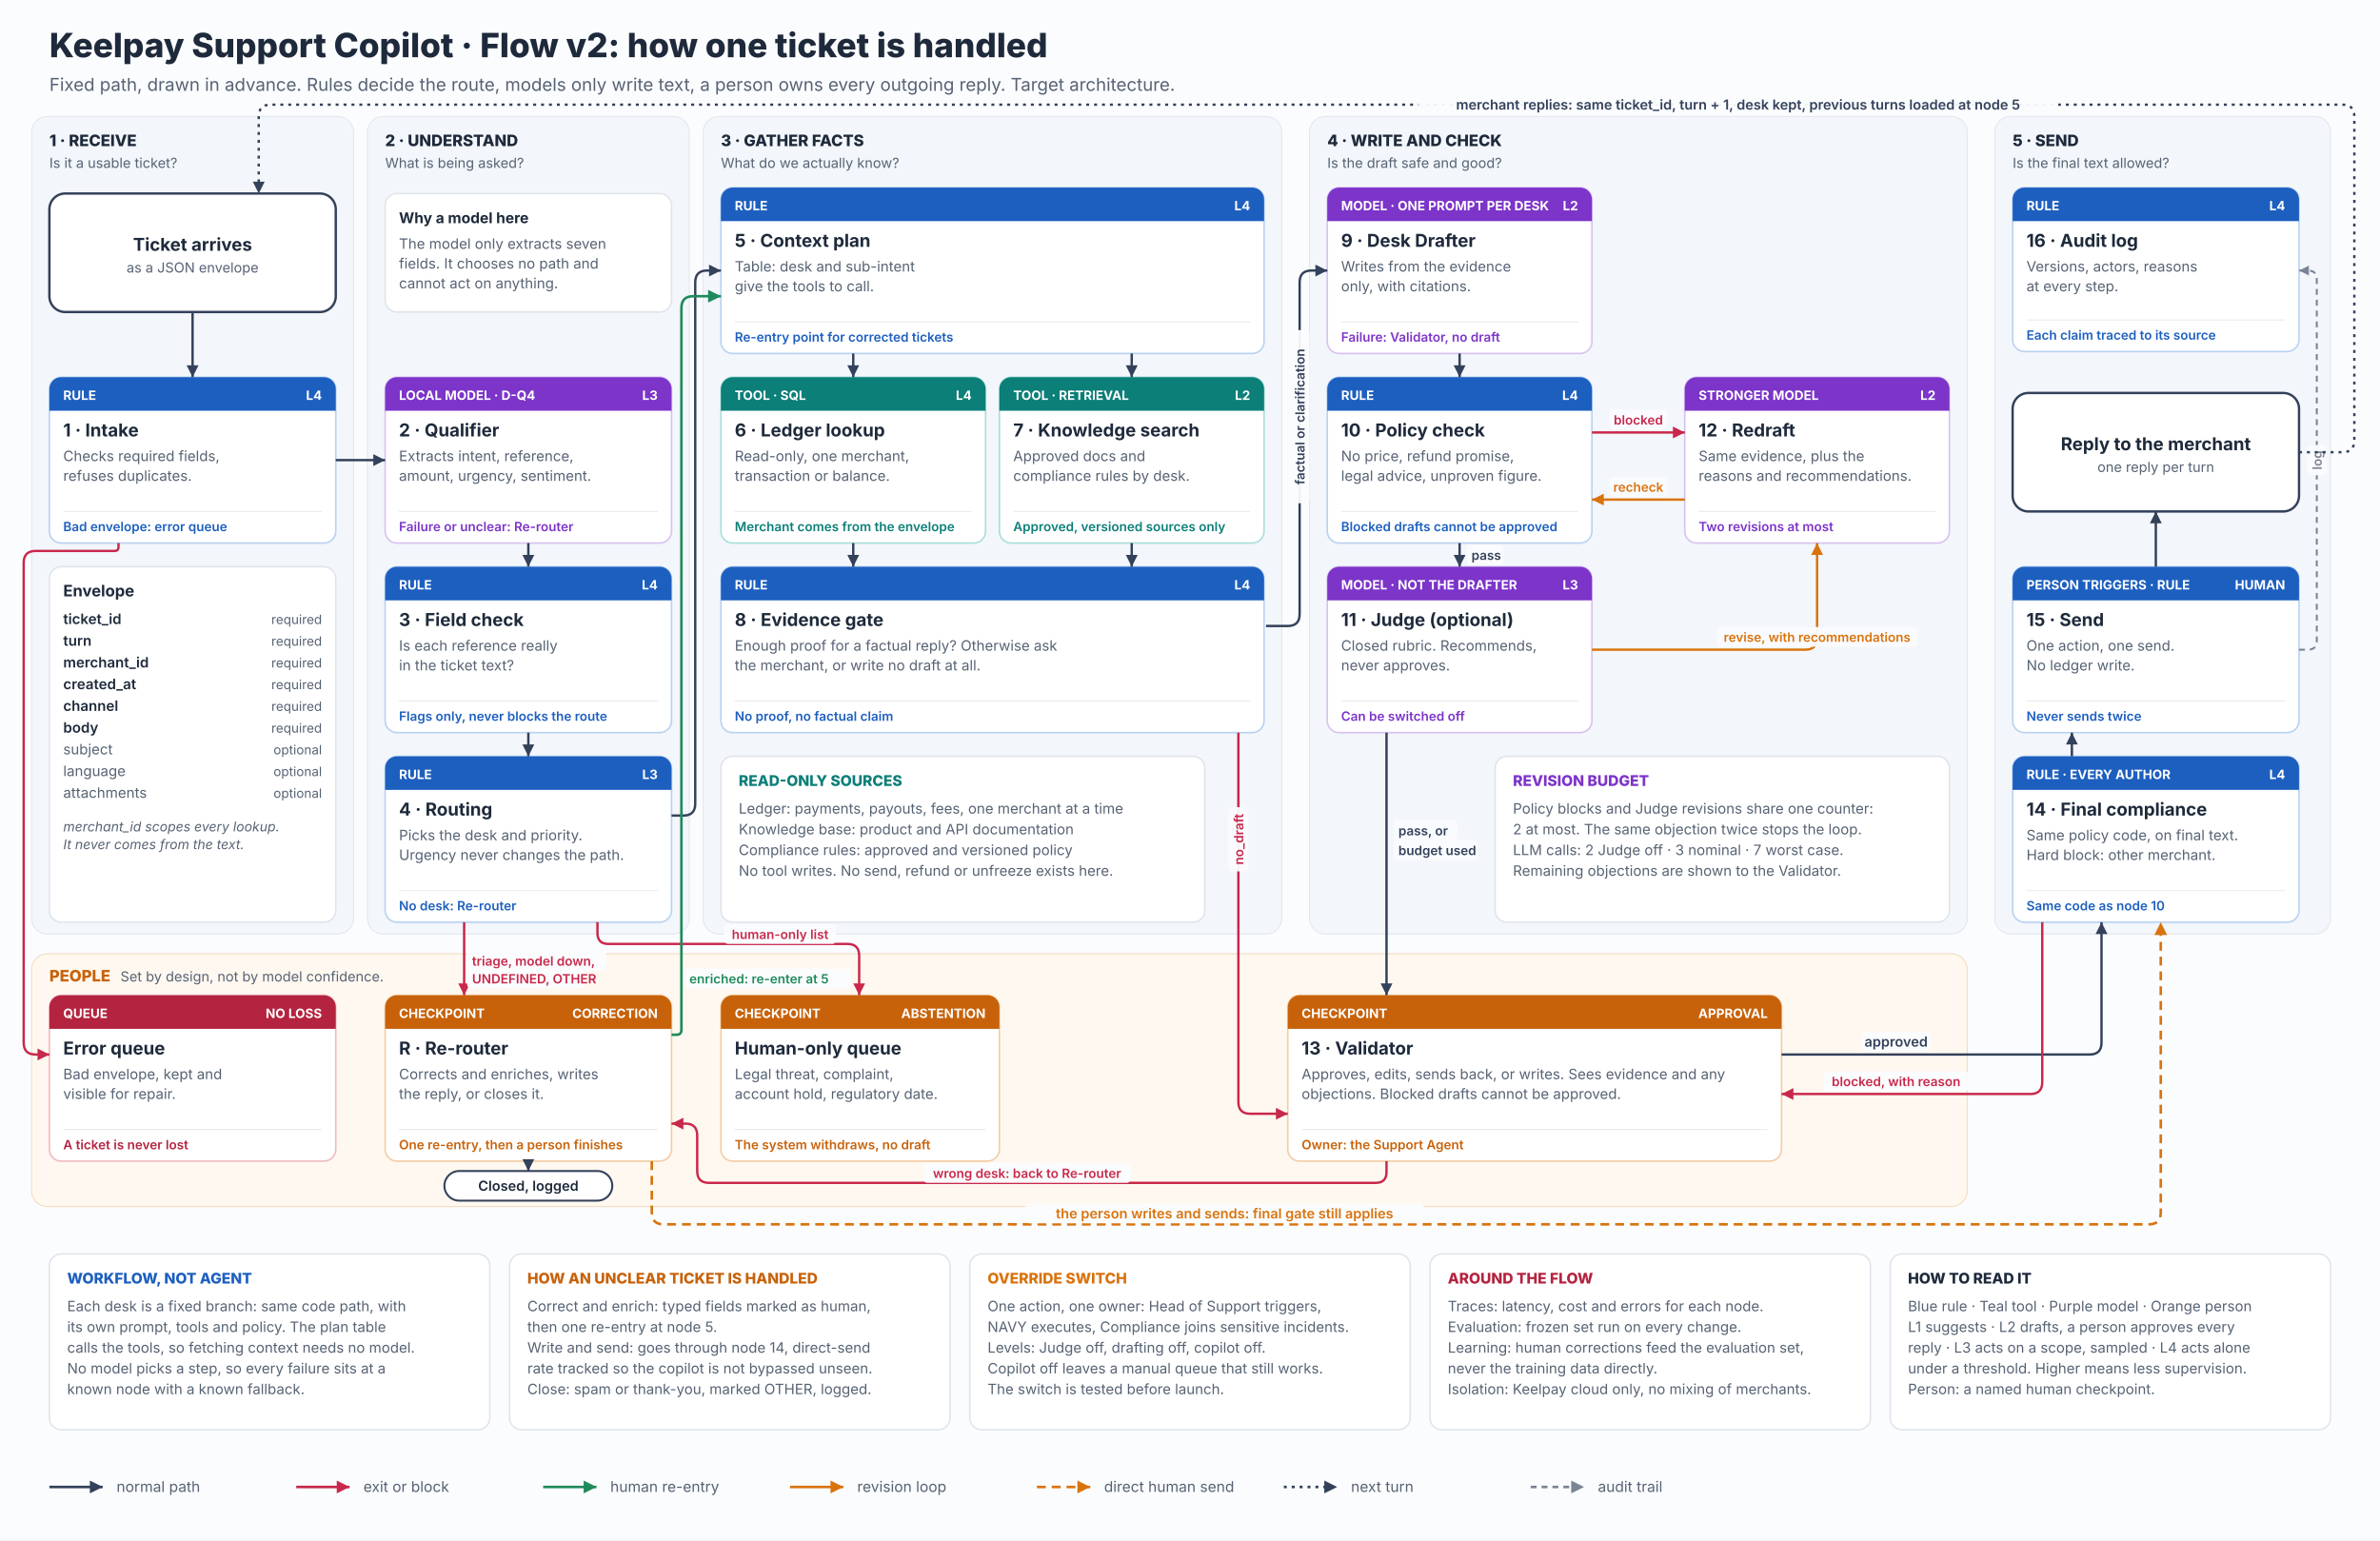
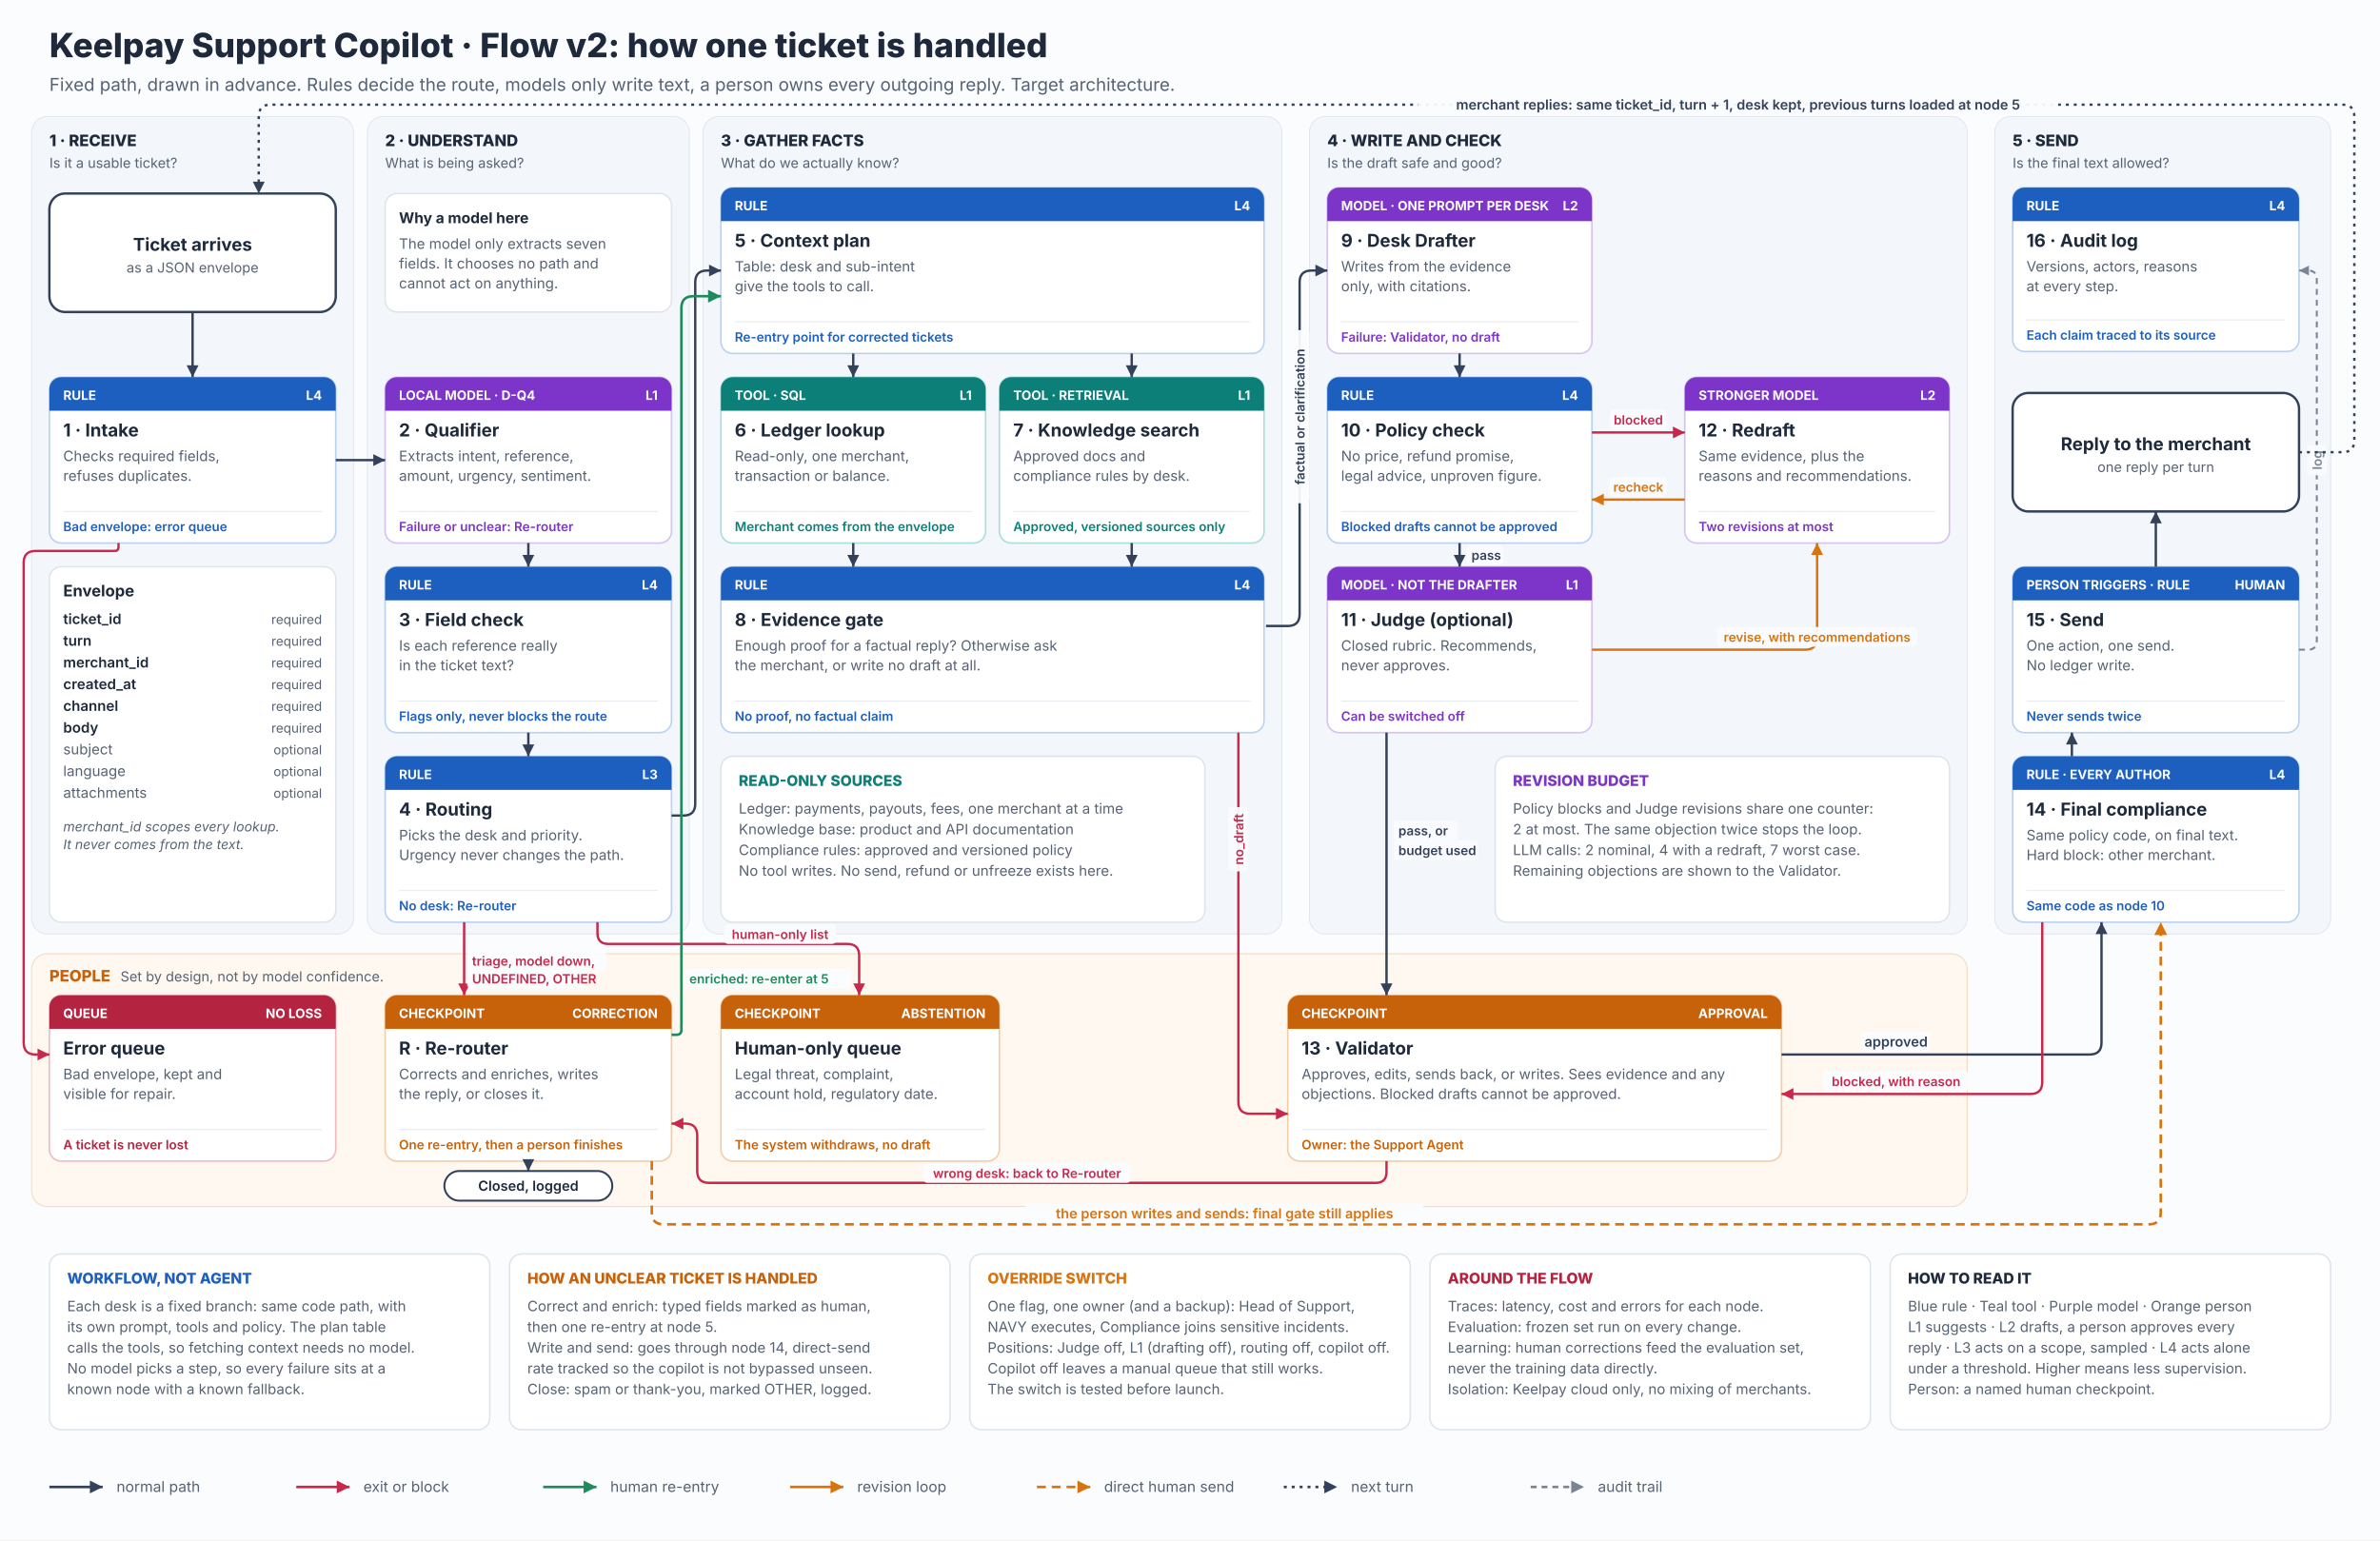
<svg xmlns="http://www.w3.org/2000/svg" viewBox="0 0 2410 1560" width="2410" height="1560" font-family="Segoe UI, Inter, Helvetica, Arial, sans-serif">
  <defs>
    <marker id="arrow" markerWidth="6" markerHeight="6" refX="5" refY="2.5" orient="auto" markerUnits="strokeWidth">
      <path d="M0,0 L5,2.5 L0,5 z" fill="#33415a" />
    </marker>
    <marker id="arrowR" markerWidth="6" markerHeight="6" refX="5" refY="2.5" orient="auto" markerUnits="strokeWidth">
      <path d="M0,0 L5,2.5 L0,5 z" fill="#c8284b" />
    </marker>
    <marker id="arrowO" markerWidth="6" markerHeight="6" refX="5" refY="2.5" orient="auto" markerUnits="strokeWidth">
      <path d="M0,0 L5,2.5 L0,5 z" fill="#d9730d" />
    </marker>
    <marker id="arrowG" markerWidth="6" markerHeight="6" refX="5" refY="2.5" orient="auto" markerUnits="strokeWidth">
      <path d="M0,0 L5,2.5 L0,5 z" fill="#1f8a5b" />
    </marker>
    <marker id="arrowY" markerWidth="6" markerHeight="6" refX="5" refY="2.5" orient="auto" markerUnits="strokeWidth">
      <path d="M0,0 L5,2.5 L0,5 z" fill="#7a8494" />
    </marker>
  </defs>
  <rect width="2410" height="1560" fill="#fbfcfe" />
  <text x="50" y="58" font-size="34" fill="#1e2a3b" font-weight="800" text-anchor="start">Keelpay Support Copilot · Flow v2: how one ticket is handled</text>
  <text x="50" y="92" font-size="18" fill="#566273" font-weight="400" text-anchor="start">Fixed path, drawn in advance. Rules decide the route, models only write text, a person owns every outgoing reply. Target architecture.</text>
  <rect x="32" y="118" width="326" height="828" rx="16" fill="#f3f6fa" stroke="#e1e7ef" />
  <text x="50" y="148" font-size="16" fill="#1e2a3b" font-weight="800" text-anchor="start">1 · RECEIVE</text>
  <text x="50" y="170" font-size="14" fill="#566273" font-weight="400" text-anchor="start">Is it a usable ticket?</text>
  <rect x="372" y="118" width="326" height="828" rx="16" fill="#f3f6fa" stroke="#e1e7ef" />
  <text x="390" y="148" font-size="16" fill="#1e2a3b" font-weight="800" text-anchor="start">2 · UNDERSTAND</text>
  <text x="390" y="170" font-size="14" fill="#566273" font-weight="400" text-anchor="start">What is being asked?</text>
  <rect x="712" y="118" width="586" height="828" rx="16" fill="#f3f6fa" stroke="#e1e7ef" />
  <text x="730" y="148" font-size="16" fill="#1e2a3b" font-weight="800" text-anchor="start">3 · GATHER FACTS</text>
  <text x="730" y="170" font-size="14" fill="#566273" font-weight="400" text-anchor="start">What do we actually know?</text>
  <rect x="1326" y="118" width="666" height="828" rx="16" fill="#f3f6fa" stroke="#e1e7ef" />
  <text x="1344" y="148" font-size="16" fill="#1e2a3b" font-weight="800" text-anchor="start">4 · WRITE AND CHECK</text>
  <text x="1344" y="170" font-size="14" fill="#566273" font-weight="400" text-anchor="start">Is the draft safe and good?</text>
  <rect x="2020" y="118" width="340" height="828" rx="16" fill="#f3f6fa" stroke="#e1e7ef" />
  <text x="2038" y="148" font-size="16" fill="#1e2a3b" font-weight="800" text-anchor="start">5 · SEND</text>
  <text x="2038" y="170" font-size="14" fill="#566273" font-weight="400" text-anchor="start">Is the final text allowed?</text>
  <rect x="32" y="966" width="1960" height="256" rx="16" fill="#fff8f0" stroke="#f3d9bd" />
  <text x="50" y="994" font-size="16" fill="#c8620a" font-weight="800" text-anchor="start">PEOPLE</text>
  <text x="122" y="994" font-size="14" fill="#566273" font-weight="400" text-anchor="start">Set by design, not by model confidence.</text>
  <rect x="50" y="196" width="290" height="120" rx="16" fill="#fff" stroke="#33415a" stroke-width="2.4" />
  <text x="195.0" y="254.0" font-size="18" fill="#1e2a3b" font-weight="700" text-anchor="middle">Ticket arrives</text>
  <text x="195.0" y="276.0" font-size="14" fill="#566273" font-weight="400" text-anchor="middle">as a JSON envelope</text>
  <rect x="50" y="382" width="290" height="168" rx="12" fill="#fff" stroke="#b9d2f2" stroke-width="1.6" />
  <path d="M50,416 v-22 a12,12 0 0 1 12,-12 h266 a12,12 0 0 1 12,12 v22 z" fill="#1d5fbf" />
  <text x="64" y="405" font-size="13" fill="#fff" font-weight="700" text-anchor="start">RULE</text>
  <text x="326" y="405" font-size="13" fill="#fff" font-weight="700" text-anchor="end">L4</text>
  <text x="64" y="442" font-size="18" fill="#1e2a3b" font-weight="700" text-anchor="start">1 · Intake</text>
  <text x="64" y="467" font-size="14.5" fill="#566273" font-weight="400" text-anchor="start">Checks required fields,</text>
  <text x="64" y="487" font-size="14.5" fill="#566273" font-weight="400" text-anchor="start">refuses duplicates.</text>
  <line x1="64" y1="518" x2="326" y2="518" stroke="#e6e9ee" />
  <text x="64" y="538" font-size="13" fill="#1d5fbf" font-weight="600" text-anchor="start">Bad envelope: error queue</text>
  <rect x="50" y="574" width="290" height="360" rx="12" fill="#fff" stroke="#dfe4ea" stroke-width="1.5" />
  <text x="64" y="604" font-size="16" fill="#1e2a3b" font-weight="700" text-anchor="start">Envelope</text>
  <text x="64" y="632" font-size="14.5" fill="#1e2a3b" font-weight="600" text-anchor="start">ticket_id</text>
  <text x="326" y="632" font-size="13" fill="#566273" font-weight="400" text-anchor="end">required</text>
  <text x="64" y="654" font-size="14.5" fill="#1e2a3b" font-weight="600" text-anchor="start">turn</text>
  <text x="326" y="654" font-size="13" fill="#566273" font-weight="400" text-anchor="end">required</text>
  <text x="64" y="676" font-size="14.5" fill="#1e2a3b" font-weight="600" text-anchor="start">merchant_id</text>
  <text x="326" y="676" font-size="13" fill="#566273" font-weight="400" text-anchor="end">required</text>
  <text x="64" y="698" font-size="14.5" fill="#1e2a3b" font-weight="600" text-anchor="start">created_at</text>
  <text x="326" y="698" font-size="13" fill="#566273" font-weight="400" text-anchor="end">required</text>
  <text x="64" y="720" font-size="14.5" fill="#1e2a3b" font-weight="600" text-anchor="start">channel</text>
  <text x="326" y="720" font-size="13" fill="#566273" font-weight="400" text-anchor="end">required</text>
  <text x="64" y="742" font-size="14.5" fill="#1e2a3b" font-weight="600" text-anchor="start">body</text>
  <text x="326" y="742" font-size="13" fill="#566273" font-weight="400" text-anchor="end">required</text>
  <text x="64" y="764" font-size="14.5" fill="#566273" font-weight="400" text-anchor="start">subject</text>
  <text x="326" y="764" font-size="13" fill="#566273" font-weight="400" text-anchor="end">optional</text>
  <text x="64" y="786" font-size="14.5" fill="#566273" font-weight="400" text-anchor="start">language</text>
  <text x="326" y="786" font-size="13" fill="#566273" font-weight="400" text-anchor="end">optional</text>
  <text x="64" y="808" font-size="14.5" fill="#566273" font-weight="400" text-anchor="start">attachments</text>
  <text x="326" y="808" font-size="13" fill="#566273" font-weight="400" text-anchor="end">optional</text>
  <text x="64" y="842" font-size="13.5" fill="#566273" font-weight="400" text-anchor="start" font-style="italic">merchant_id scopes every lookup.</text>
  <text x="64" y="860" font-size="13.5" fill="#566273" font-weight="400" text-anchor="start" font-style="italic">It never comes from the text.</text>
  <rect x="390" y="196" width="290" height="120" rx="12" fill="#fff" stroke="#dfe4ea" stroke-width="1.5" />
  <text x="404" y="226" font-size="15" fill="#1e2a3b" font-weight="700" text-anchor="start">Why a model here</text>
  <text x="404" y="252" font-size="14.5" fill="#566273" font-weight="400" text-anchor="start">The model only extracts seven</text>
  <text x="404" y="272" font-size="14.5" fill="#566273" font-weight="400" text-anchor="start">fields. It chooses no path and</text>
  <text x="404" y="292" font-size="14.5" fill="#566273" font-weight="400" text-anchor="start">cannot act on anything.</text>
  <rect x="390" y="382" width="290" height="168" rx="12" fill="#fff" stroke="#d8c2f1" stroke-width="1.6" />
  <path d="M390,416 v-22 a12,12 0 0 1 12,-12 h266 a12,12 0 0 1 12,12 v22 z" fill="#7c34c9" />
  <text x="404" y="405" font-size="13" fill="#fff" font-weight="700" text-anchor="start">LOCAL MODEL · D-Q4</text>
-   <text x="666" y="405" font-size="13" fill="#fff" font-weight="700" text-anchor="end">L3</text>
+   <text x="666" y="405" font-size="13" fill="#fff" font-weight="700" text-anchor="end">L1</text>
  <text x="404" y="442" font-size="18" fill="#1e2a3b" font-weight="700" text-anchor="start">2 · Qualifier</text>
  <text x="404" y="467" font-size="14.5" fill="#566273" font-weight="400" text-anchor="start">Extracts intent, reference,</text>
  <text x="404" y="487" font-size="14.5" fill="#566273" font-weight="400" text-anchor="start">amount, urgency, sentiment.</text>
  <line x1="404" y1="518" x2="666" y2="518" stroke="#e6e9ee" />
  <text x="404" y="538" font-size="13" fill="#7c34c9" font-weight="600" text-anchor="start">Failure or unclear: Re-router</text>
  <rect x="390" y="574" width="290" height="168" rx="12" fill="#fff" stroke="#b9d2f2" stroke-width="1.6" />
  <path d="M390,608 v-22 a12,12 0 0 1 12,-12 h266 a12,12 0 0 1 12,12 v22 z" fill="#1d5fbf" />
  <text x="404" y="597" font-size="13" fill="#fff" font-weight="700" text-anchor="start">RULE</text>
  <text x="666" y="597" font-size="13" fill="#fff" font-weight="700" text-anchor="end">L4</text>
  <text x="404" y="634" font-size="18" fill="#1e2a3b" font-weight="700" text-anchor="start">3 · Field check</text>
  <text x="404" y="659" font-size="14.5" fill="#566273" font-weight="400" text-anchor="start">Is each reference really</text>
  <text x="404" y="679" font-size="14.5" fill="#566273" font-weight="400" text-anchor="start">in the ticket text?</text>
  <line x1="404" y1="710" x2="666" y2="710" stroke="#e6e9ee" />
  <text x="404" y="730" font-size="13" fill="#1d5fbf" font-weight="600" text-anchor="start">Flags only, never blocks the route</text>
  <rect x="390" y="766" width="290" height="168" rx="12" fill="#fff" stroke="#b9d2f2" stroke-width="1.6" />
  <path d="M390,800 v-22 a12,12 0 0 1 12,-12 h266 a12,12 0 0 1 12,12 v22 z" fill="#1d5fbf" />
  <text x="404" y="789" font-size="13" fill="#fff" font-weight="700" text-anchor="start">RULE</text>
  <text x="666" y="789" font-size="13" fill="#fff" font-weight="700" text-anchor="end">L3</text>
  <text x="404" y="826" font-size="18" fill="#1e2a3b" font-weight="700" text-anchor="start">4 · Routing</text>
  <text x="404" y="851" font-size="14.5" fill="#566273" font-weight="400" text-anchor="start">Picks the desk and priority.</text>
  <text x="404" y="871" font-size="14.5" fill="#566273" font-weight="400" text-anchor="start">Urgency never changes the path.</text>
  <line x1="404" y1="902" x2="666" y2="902" stroke="#e6e9ee" />
  <text x="404" y="922" font-size="13" fill="#1d5fbf" font-weight="600" text-anchor="start">No desk: Re-router</text>
  <rect x="730" y="190" width="550" height="168" rx="12" fill="#fff" stroke="#b9d2f2" stroke-width="1.6" />
  <path d="M730,224 v-22 a12,12 0 0 1 12,-12 h526 a12,12 0 0 1 12,12 v22 z" fill="#1d5fbf" />
  <text x="744" y="213" font-size="13" fill="#fff" font-weight="700" text-anchor="start">RULE</text>
  <text x="1266" y="213" font-size="13" fill="#fff" font-weight="700" text-anchor="end">L4</text>
  <text x="744" y="250" font-size="18" fill="#1e2a3b" font-weight="700" text-anchor="start">5 · Context plan</text>
  <text x="744" y="275" font-size="14.5" fill="#566273" font-weight="400" text-anchor="start">Table: desk and sub-intent</text>
  <text x="744" y="295" font-size="14.5" fill="#566273" font-weight="400" text-anchor="start">give the tools to call.</text>
  <line x1="744" y1="326" x2="1266" y2="326" stroke="#e6e9ee" />
  <text x="744" y="346" font-size="13" fill="#1d5fbf" font-weight="600" text-anchor="start">Re-entry point for corrected tickets</text>
  <rect x="730" y="382" width="268" height="168" rx="12" fill="#fff" stroke="#a9dfd9" stroke-width="1.6" />
  <path d="M730,416 v-22 a12,12 0 0 1 12,-12 h244 a12,12 0 0 1 12,12 v22 z" fill="#0b7f78" />
  <text x="744" y="405" font-size="13" fill="#fff" font-weight="700" text-anchor="start">TOOL · SQL</text>
-   <text x="984" y="405" font-size="13" fill="#fff" font-weight="700" text-anchor="end">L4</text>
+   <text x="984" y="405" font-size="13" fill="#fff" font-weight="700" text-anchor="end">L1</text>
  <text x="744" y="442" font-size="18" fill="#1e2a3b" font-weight="700" text-anchor="start">6 · Ledger lookup</text>
  <text x="744" y="467" font-size="14.5" fill="#566273" font-weight="400" text-anchor="start">Read-only, one merchant,</text>
  <text x="744" y="487" font-size="14.5" fill="#566273" font-weight="400" text-anchor="start">transaction or balance.</text>
  <line x1="744" y1="518" x2="984" y2="518" stroke="#e6e9ee" />
  <text x="744" y="538" font-size="13" fill="#0b7f78" font-weight="600" text-anchor="start">Merchant comes from the envelope</text>
  <rect x="1012" y="382" width="268" height="168" rx="12" fill="#fff" stroke="#a9dfd9" stroke-width="1.6" />
  <path d="M1012,416 v-22 a12,12 0 0 1 12,-12 h244 a12,12 0 0 1 12,12 v22 z" fill="#0b7f78" />
  <text x="1026" y="405" font-size="13" fill="#fff" font-weight="700" text-anchor="start">TOOL · RETRIEVAL</text>
-   <text x="1266" y="405" font-size="13" fill="#fff" font-weight="700" text-anchor="end">L2</text>
+   <text x="1266" y="405" font-size="13" fill="#fff" font-weight="700" text-anchor="end">L1</text>
  <text x="1026" y="442" font-size="18" fill="#1e2a3b" font-weight="700" text-anchor="start">7 · Knowledge search</text>
  <text x="1026" y="467" font-size="14.5" fill="#566273" font-weight="400" text-anchor="start">Approved docs and</text>
  <text x="1026" y="487" font-size="14.5" fill="#566273" font-weight="400" text-anchor="start">compliance rules by desk.</text>
  <line x1="1026" y1="518" x2="1266" y2="518" stroke="#e6e9ee" />
  <text x="1026" y="538" font-size="13" fill="#0b7f78" font-weight="600" text-anchor="start">Approved, versioned sources only</text>
  <rect x="730" y="574" width="550" height="168" rx="12" fill="#fff" stroke="#b9d2f2" stroke-width="1.6" />
  <path d="M730,608 v-22 a12,12 0 0 1 12,-12 h526 a12,12 0 0 1 12,12 v22 z" fill="#1d5fbf" />
  <text x="744" y="597" font-size="13" fill="#fff" font-weight="700" text-anchor="start">RULE</text>
  <text x="1266" y="597" font-size="13" fill="#fff" font-weight="700" text-anchor="end">L4</text>
  <text x="744" y="634" font-size="18" fill="#1e2a3b" font-weight="700" text-anchor="start">8 · Evidence gate</text>
  <text x="744" y="659" font-size="14.5" fill="#566273" font-weight="400" text-anchor="start">Enough proof for a factual reply? Otherwise ask</text>
  <text x="744" y="679" font-size="14.5" fill="#566273" font-weight="400" text-anchor="start">the merchant, or write no draft at all.</text>
  <line x1="744" y1="710" x2="1266" y2="710" stroke="#e6e9ee" />
  <text x="744" y="730" font-size="13" fill="#1d5fbf" font-weight="600" text-anchor="start">No proof, no factual claim</text>
  <rect x="730" y="766" width="490" height="168" rx="12" fill="#fff" stroke="#dfe4ea" stroke-width="1.5" />
  <text x="748" y="796" font-size="15" fill="#0b7f78" font-weight="800" text-anchor="start">READ-ONLY SOURCES</text>
  <text x="748" y="824" font-size="14.5" fill="#566273" font-weight="400" text-anchor="start">Ledger: payments, payouts, fees, one merchant at a time</text>
  <text x="748" y="845" font-size="14.5" fill="#566273" font-weight="400" text-anchor="start">Knowledge base: product and API documentation</text>
  <text x="748" y="866" font-size="14.5" fill="#566273" font-weight="400" text-anchor="start">Compliance rules: approved and versioned policy</text>
  <text x="748" y="887" font-size="14.5" fill="#566273" font-weight="400" text-anchor="start">No tool writes. No send, refund or unfreeze exists here.</text>
  <rect x="1344" y="190" width="268" height="168" rx="12" fill="#fff" stroke="#d8c2f1" stroke-width="1.6" />
  <path d="M1344,224 v-22 a12,12 0 0 1 12,-12 h244 a12,12 0 0 1 12,12 v22 z" fill="#7c34c9" />
  <text x="1358" y="213" font-size="13" fill="#fff" font-weight="700" text-anchor="start">MODEL · ONE PROMPT PER DESK</text>
  <text x="1598" y="213" font-size="13" fill="#fff" font-weight="700" text-anchor="end">L2</text>
  <text x="1358" y="250" font-size="18" fill="#1e2a3b" font-weight="700" text-anchor="start">9 · Desk Drafter</text>
  <text x="1358" y="275" font-size="14.5" fill="#566273" font-weight="400" text-anchor="start">Writes from the evidence</text>
  <text x="1358" y="295" font-size="14.5" fill="#566273" font-weight="400" text-anchor="start">only, with citations.</text>
  <line x1="1358" y1="326" x2="1598" y2="326" stroke="#e6e9ee" />
  <text x="1358" y="346" font-size="13" fill="#7c34c9" font-weight="600" text-anchor="start">Failure: Validator, no draft</text>
  <rect x="1344" y="382" width="268" height="168" rx="12" fill="#fff" stroke="#b9d2f2" stroke-width="1.6" />
  <path d="M1344,416 v-22 a12,12 0 0 1 12,-12 h244 a12,12 0 0 1 12,12 v22 z" fill="#1d5fbf" />
  <text x="1358" y="405" font-size="13" fill="#fff" font-weight="700" text-anchor="start">RULE</text>
  <text x="1598" y="405" font-size="13" fill="#fff" font-weight="700" text-anchor="end">L4</text>
  <text x="1358" y="442" font-size="18" fill="#1e2a3b" font-weight="700" text-anchor="start">10 · Policy check</text>
  <text x="1358" y="467" font-size="14.5" fill="#566273" font-weight="400" text-anchor="start">No price, refund promise,</text>
  <text x="1358" y="487" font-size="14.5" fill="#566273" font-weight="400" text-anchor="start">legal advice, unproven figure.</text>
  <line x1="1358" y1="518" x2="1598" y2="518" stroke="#e6e9ee" />
  <text x="1358" y="538" font-size="13" fill="#1d5fbf" font-weight="600" text-anchor="start">Blocked drafts cannot be approved</text>
  <rect x="1344" y="574" width="268" height="168" rx="12" fill="#fff" stroke="#d8c2f1" stroke-width="1.6" />
  <path d="M1344,608 v-22 a12,12 0 0 1 12,-12 h244 a12,12 0 0 1 12,12 v22 z" fill="#7c34c9" />
  <text x="1358" y="597" font-size="13" fill="#fff" font-weight="700" text-anchor="start">MODEL · NOT THE DRAFTER</text>
-   <text x="1598" y="597" font-size="13" fill="#fff" font-weight="700" text-anchor="end">L3</text>
+   <text x="1598" y="597" font-size="13" fill="#fff" font-weight="700" text-anchor="end">L1</text>
  <text x="1358" y="634" font-size="18" fill="#1e2a3b" font-weight="700" text-anchor="start">11 · Judge (optional)</text>
  <text x="1358" y="659" font-size="14.5" fill="#566273" font-weight="400" text-anchor="start">Closed rubric. Recommends,</text>
  <text x="1358" y="679" font-size="14.5" fill="#566273" font-weight="400" text-anchor="start">never approves.</text>
  <line x1="1358" y1="710" x2="1598" y2="710" stroke="#e6e9ee" />
  <text x="1358" y="730" font-size="13" fill="#7c34c9" font-weight="600" text-anchor="start">Can be switched off</text>
  <rect x="1706" y="382" width="268" height="168" rx="12" fill="#fff" stroke="#d8c2f1" stroke-width="1.6" />
  <path d="M1706,416 v-22 a12,12 0 0 1 12,-12 h244 a12,12 0 0 1 12,12 v22 z" fill="#7c34c9" />
  <text x="1720" y="405" font-size="13" fill="#fff" font-weight="700" text-anchor="start">STRONGER MODEL</text>
  <text x="1960" y="405" font-size="13" fill="#fff" font-weight="700" text-anchor="end">L2</text>
  <text x="1720" y="442" font-size="18" fill="#1e2a3b" font-weight="700" text-anchor="start">12 · Redraft</text>
  <text x="1720" y="467" font-size="14.5" fill="#566273" font-weight="400" text-anchor="start">Same evidence, plus the</text>
  <text x="1720" y="487" font-size="14.5" fill="#566273" font-weight="400" text-anchor="start">reasons and recommendations.</text>
  <line x1="1720" y1="518" x2="1960" y2="518" stroke="#e6e9ee" />
  <text x="1720" y="538" font-size="13" fill="#7c34c9" font-weight="600" text-anchor="start">Two revisions at most</text>
  <rect x="1514" y="766" width="460" height="168" rx="12" fill="#fff" stroke="#dfe4ea" stroke-width="1.5" />
  <text x="1532" y="796" font-size="15" fill="#7c34c9" font-weight="800" text-anchor="start">REVISION BUDGET</text>
  <text x="1532" y="824" font-size="14.5" fill="#566273" font-weight="400" text-anchor="start">Policy blocks and Judge revisions share one counter:</text>
  <text x="1532" y="845" font-size="14.5" fill="#566273" font-weight="400" text-anchor="start">2 at most. The same objection twice stops the loop.</text>
-   <text x="1532" y="866" font-size="14.5" fill="#566273" font-weight="400" text-anchor="start">LLM calls: 2 Judge off · 3 nominal · 7 worst case.</text>
+   <text x="1532" y="866" font-size="14.5" fill="#566273" font-weight="400" text-anchor="start">LLM calls: 2 nominal, 4 with a redraft, 7 worst case.</text>
  <text x="1532" y="887" font-size="14.5" fill="#566273" font-weight="400" text-anchor="start">Remaining objections are shown to the Validator.</text>
  <rect x="2038" y="398" width="290" height="120" rx="16" fill="#fff" stroke="#33415a" stroke-width="2.4" />
  <text x="2183.0" y="456.0" font-size="18" fill="#1e2a3b" font-weight="700" text-anchor="middle">Reply to the merchant</text>
  <text x="2183.0" y="478.0" font-size="14" fill="#566273" font-weight="400" text-anchor="middle">one reply per turn</text>
  <rect x="2038" y="190" width="290" height="166" rx="12" fill="#fff" stroke="#b9d2f2" stroke-width="1.6" />
  <path d="M2038,224 v-22 a12,12 0 0 1 12,-12 h266 a12,12 0 0 1 12,12 v22 z" fill="#1d5fbf" />
  <text x="2052" y="213" font-size="13" fill="#fff" font-weight="700" text-anchor="start">RULE</text>
  <text x="2314" y="213" font-size="13" fill="#fff" font-weight="700" text-anchor="end">L4</text>
  <text x="2052" y="250" font-size="18" fill="#1e2a3b" font-weight="700" text-anchor="start">16 · Audit log</text>
  <text x="2052" y="275" font-size="14.5" fill="#566273" font-weight="400" text-anchor="start">Versions, actors, reasons</text>
  <text x="2052" y="295" font-size="14.5" fill="#566273" font-weight="400" text-anchor="start">at every step.</text>
  <line x1="2052" y1="324" x2="2314" y2="324" stroke="#e6e9ee" />
  <text x="2052" y="344" font-size="13" fill="#1d5fbf" font-weight="600" text-anchor="start">Each claim traced to its source</text>
  <rect x="2038" y="574" width="290" height="168" rx="12" fill="#fff" stroke="#b9d2f2" stroke-width="1.6" />
  <path d="M2038,608 v-22 a12,12 0 0 1 12,-12 h266 a12,12 0 0 1 12,12 v22 z" fill="#1d5fbf" />
  <text x="2052" y="597" font-size="13" fill="#fff" font-weight="700" text-anchor="start">PERSON TRIGGERS · RULE</text>
  <text x="2314" y="597" font-size="13" fill="#fff" font-weight="700" text-anchor="end">HUMAN</text>
  <text x="2052" y="634" font-size="18" fill="#1e2a3b" font-weight="700" text-anchor="start">15 · Send</text>
  <text x="2052" y="659" font-size="14.5" fill="#566273" font-weight="400" text-anchor="start">One action, one send.</text>
  <text x="2052" y="679" font-size="14.5" fill="#566273" font-weight="400" text-anchor="start">No ledger write.</text>
  <line x1="2052" y1="710" x2="2314" y2="710" stroke="#e6e9ee" />
  <text x="2052" y="730" font-size="13" fill="#1d5fbf" font-weight="600" text-anchor="start">Never sends twice</text>
  <rect x="2038" y="766" width="290" height="168" rx="12" fill="#fff" stroke="#b9d2f2" stroke-width="1.6" />
  <path d="M2038,800 v-22 a12,12 0 0 1 12,-12 h266 a12,12 0 0 1 12,12 v22 z" fill="#1d5fbf" />
  <text x="2052" y="789" font-size="13" fill="#fff" font-weight="700" text-anchor="start">RULE · EVERY AUTHOR</text>
  <text x="2314" y="789" font-size="13" fill="#fff" font-weight="700" text-anchor="end">L4</text>
  <text x="2052" y="826" font-size="18" fill="#1e2a3b" font-weight="700" text-anchor="start">14 · Final compliance</text>
  <text x="2052" y="851" font-size="14.5" fill="#566273" font-weight="400" text-anchor="start">Same policy code, on final text.</text>
  <text x="2052" y="871" font-size="14.5" fill="#566273" font-weight="400" text-anchor="start">Hard block: other merchant.</text>
  <line x1="2052" y1="902" x2="2314" y2="902" stroke="#e6e9ee" />
  <text x="2052" y="922" font-size="13" fill="#1d5fbf" font-weight="600" text-anchor="start">Same code as node 10</text>
  <rect x="50" y="1008" width="290" height="168" rx="12" fill="#fff" stroke="#f0b9c4" stroke-width="1.6" />
  <path d="M50,1042 v-22 a12,12 0 0 1 12,-12 h266 a12,12 0 0 1 12,12 v22 z" fill="#b4233f" />
  <text x="64" y="1031" font-size="13" fill="#fff" font-weight="700" text-anchor="start">QUEUE</text>
  <text x="326" y="1031" font-size="13" fill="#fff" font-weight="700" text-anchor="end">NO LOSS</text>
  <text x="64" y="1068" font-size="18" fill="#1e2a3b" font-weight="700" text-anchor="start">Error queue</text>
  <text x="64" y="1093" font-size="14.5" fill="#566273" font-weight="400" text-anchor="start">Bad envelope, kept and</text>
  <text x="64" y="1113" font-size="14.5" fill="#566273" font-weight="400" text-anchor="start">visible for repair.</text>
  <line x1="64" y1="1144" x2="326" y2="1144" stroke="#e6e9ee" />
  <text x="64" y="1164" font-size="13" fill="#b4233f" font-weight="600" text-anchor="start">A ticket is never lost</text>
  <rect x="390" y="1008" width="290" height="168" rx="12" fill="#fff" stroke="#f3cda6" stroke-width="1.6" />
  <path d="M390,1042 v-22 a12,12 0 0 1 12,-12 h266 a12,12 0 0 1 12,12 v22 z" fill="#c8620a" />
  <text x="404" y="1031" font-size="13" fill="#fff" font-weight="700" text-anchor="start">CHECKPOINT</text>
  <text x="666" y="1031" font-size="13" fill="#fff" font-weight="700" text-anchor="end">CORRECTION</text>
  <text x="404" y="1068" font-size="18" fill="#1e2a3b" font-weight="700" text-anchor="start">R · Re-router</text>
  <text x="404" y="1093" font-size="14.5" fill="#566273" font-weight="400" text-anchor="start">Corrects and enriches, writes</text>
  <text x="404" y="1113" font-size="14.5" fill="#566273" font-weight="400" text-anchor="start">the reply, or closes it.</text>
  <line x1="404" y1="1144" x2="666" y2="1144" stroke="#e6e9ee" />
  <text x="404" y="1164" font-size="13" fill="#c8620a" font-weight="600" text-anchor="start">One re-entry, then a person finishes</text>
  <rect x="730" y="1008" width="282" height="168" rx="12" fill="#fff" stroke="#f3cda6" stroke-width="1.6" />
  <path d="M730,1042 v-22 a12,12 0 0 1 12,-12 h258 a12,12 0 0 1 12,12 v22 z" fill="#c8620a" />
  <text x="744" y="1031" font-size="13" fill="#fff" font-weight="700" text-anchor="start">CHECKPOINT</text>
  <text x="998" y="1031" font-size="13" fill="#fff" font-weight="700" text-anchor="end">ABSTENTION</text>
  <text x="744" y="1068" font-size="18" fill="#1e2a3b" font-weight="700" text-anchor="start">Human-only queue</text>
  <text x="744" y="1093" font-size="14.5" fill="#566273" font-weight="400" text-anchor="start">Legal threat, complaint,</text>
  <text x="744" y="1113" font-size="14.5" fill="#566273" font-weight="400" text-anchor="start">account hold, regulatory date.</text>
  <line x1="744" y1="1144" x2="998" y2="1144" stroke="#e6e9ee" />
  <text x="744" y="1164" font-size="13" fill="#c8620a" font-weight="600" text-anchor="start">The system withdraws, no draft</text>
  <rect x="1304" y="1008" width="500" height="168" rx="12" fill="#fff" stroke="#f3cda6" stroke-width="1.6" />
  <path d="M1304,1042 v-22 a12,12 0 0 1 12,-12 h476 a12,12 0 0 1 12,12 v22 z" fill="#c8620a" />
  <text x="1318" y="1031" font-size="13" fill="#fff" font-weight="700" text-anchor="start">CHECKPOINT</text>
  <text x="1790" y="1031" font-size="13" fill="#fff" font-weight="700" text-anchor="end">APPROVAL</text>
  <text x="1318" y="1068" font-size="18" fill="#1e2a3b" font-weight="700" text-anchor="start">13 · Validator</text>
  <text x="1318" y="1093" font-size="14.5" fill="#566273" font-weight="400" text-anchor="start">Approves, edits, sends back, or writes. Sees evidence and any</text>
  <text x="1318" y="1113" font-size="14.5" fill="#566273" font-weight="400" text-anchor="start">objections. Blocked drafts cannot be approved.</text>
  <line x1="1318" y1="1144" x2="1790" y2="1144" stroke="#e6e9ee" />
  <text x="1318" y="1164" font-size="13" fill="#c8620a" font-weight="600" text-anchor="start">Owner: the Support Agent</text>
  <rect x="450" y="1186" width="170" height="30" rx="15" fill="#fff" stroke="#33415a" stroke-width="2" />
  <text x="535.0" y="1206" font-size="14" fill="#1e2a3b" font-weight="600" text-anchor="middle">Closed, logged</text>
  <path d="M195,316 L195,382" fill="none" stroke="#33415a" stroke-width="2.4" marker-end="url(#arrow)" />
  <path d="M340,466 L390,466" fill="none" stroke="#33415a" stroke-width="2.4" marker-end="url(#arrow)" />
  <path d="M535,550 L535,574" fill="none" stroke="#33415a" stroke-width="2.4" marker-end="url(#arrow)" />
  <path d="M535,742 L535,766" fill="none" stroke="#33415a" stroke-width="2.4" marker-end="url(#arrow)" />
  <path d="M680,826 L692,826 Q704,826 704,814 L704,286 Q704,274 716,274 L730,274" fill="none" stroke="#33415a" stroke-width="2.4" marker-end="url(#arrow)" />
  <path d="M864,358 L864,382" fill="none" stroke="#33415a" stroke-width="2.4" marker-end="url(#arrow)" />
  <path d="M1146,358 L1146,382" fill="none" stroke="#33415a" stroke-width="2.4" marker-end="url(#arrow)" />
  <path d="M864,550 L864,574" fill="none" stroke="#33415a" stroke-width="2.4" marker-end="url(#arrow)" />
  <path d="M1146,550 L1146,574" fill="none" stroke="#33415a" stroke-width="2.4" marker-end="url(#arrow)" />
  <path d="M1282,634 L1304,634 Q1316,634 1316,622 L1316,286 Q1316,274 1328,274 L1344,274" fill="none" stroke="#33415a" stroke-width="2.4" marker-end="url(#arrow)" />
  <g transform="rotate(-90 1316 422)">
    <rect x="1228.32" y="412" width="175.36" height="20" rx="4" fill="#fbfcfe" opacity="0.94" />
    <text x="1316" y="427" font-size="13" fill="#33415a" font-weight="600" text-anchor="middle">factual or clarification</text>
  </g>
  <path d="M1478,358 L1478,382" fill="none" stroke="#33415a" stroke-width="2.4" marker-end="url(#arrow)" />
  <path d="M1478,550 L1478,574" fill="none" stroke="#33415a" stroke-width="2.4" marker-end="url(#arrow)" />
  <rect x="1485" y="552" width="37.56" height="20" rx="4" fill="#fbfcfe" opacity="0.94" />
  <text x="1490" y="567" font-size="13" fill="#33415a" font-weight="600" text-anchor="start">pass</text>
  <path d="M1404,742 L1404,1008" fill="none" stroke="#33415a" stroke-width="2.4" marker-end="url(#arrow)" />
  <rect x="1411" y="831" width="65.12" height="20" rx="4" fill="#fbfcfe" opacity="0.94" />
  <text x="1416" y="846" font-size="13" fill="#33415a" font-weight="600" text-anchor="start">pass, or</text>
  <rect x="1411" y="851" width="85.79" height="20" rx="4" fill="#fbfcfe" opacity="0.94" />
  <text x="1416" y="866" font-size="13" fill="#33415a" font-weight="600" text-anchor="start">budget used</text>
  <path d="M1612,438 L1706,438" fill="none" stroke="#c8284b" stroke-width="2.4" marker-end="url(#arrowR)" />
  <rect x="1629.885" y="415" width="58.23" height="20" rx="4" fill="#fbfcfe" opacity="0.94" />
  <text x="1659.0" y="430" font-size="13" fill="#c8284b" font-weight="600" text-anchor="middle">blocked</text>
  <path d="M1706,506 L1612,506" fill="none" stroke="#d9730d" stroke-width="2.4" marker-end="url(#arrowO)" />
  <rect x="1629.885" y="483" width="58.23" height="20" rx="4" fill="#fbfcfe" opacity="0.94" />
  <text x="1659.0" y="498" font-size="13" fill="#d9730d" font-weight="600" text-anchor="middle">recheck</text>
  <path d="M1612,658 L1828,658 Q1840,658 1840,646 L1840,550" fill="none" stroke="#d9730d" stroke-width="2.4" marker-end="url(#arrowO)" />
  <rect x="1738.54" y="635" width="202.92" height="20" rx="4" fill="#fbfcfe" opacity="0.94" />
  <text x="1840" y="650" font-size="13" fill="#d9730d" font-weight="600" text-anchor="middle">revise, with recommendations</text>
  <path d="M2098,766 L2098,742" fill="none" stroke="#33415a" stroke-width="2.4" marker-end="url(#arrow)" />
  <path d="M2183,574 L2183,518" fill="none" stroke="#33415a" stroke-width="2.4" marker-end="url(#arrow)" />
  <path d="M2328,658 L2337.0,658 Q2346,658 2346,649.0 L2346,283.0 Q2346,274 2337.0,274 L2328,274" fill="none" stroke="#7a8494" stroke-width="2" stroke-dasharray="6 5" marker-end="url(#arrowY)" />
  <g transform="rotate(-90 2346 466)">
    <rect x="2330.665" y="456" width="30.67" height="20" rx="4" fill="#fbfcfe" opacity="0.94" />
    <text x="2346" y="471" font-size="13" fill="#7a8494" font-weight="600" text-anchor="middle">log</text>
  </g>
  <path d="M1804,1068 L2116,1068 Q2128,1068 2128,1056 L2128,934" fill="none" stroke="#33415a" stroke-width="2.4" marker-end="url(#arrow)" />
  <rect x="1885.32" y="1045" width="69.36" height="20" rx="4" fill="#fbfcfe" opacity="0.94" />
  <text x="1920" y="1060" font-size="14" fill="#33415a" font-weight="600" text-anchor="middle">approved</text>
  <path d="M2068,934 L2068,1096 Q2068,1108 2056,1108 L1804,1108" fill="none" stroke="#c8284b" stroke-width="2.4" marker-end="url(#arrowR)" />
  <rect x="1846.1" y="1085" width="147.8" height="20" rx="4" fill="#fbfcfe" opacity="0.94" />
  <text x="1920" y="1100" font-size="13" fill="#c8284b" font-weight="600" text-anchor="middle">blocked, with reason</text>
  <path d="M120,550 L120,554.0 Q120,558 116.0,558 L36,558 Q24,558 24,570 L24,1056 Q24,1068 36,1068 L50,1068" fill="none" stroke="#c8284b" stroke-width="2.4" marker-end="url(#arrowR)" />
  <path d="M470,934 L470,1008" fill="none" stroke="#c8284b" stroke-width="2.4" marker-end="url(#arrowR)" />
  <rect x="473" y="963" width="140.91" height="20" rx="4" fill="#fbfcfe" opacity="0.94" />
  <text x="478" y="978" font-size="13" fill="#c8284b" font-weight="600" text-anchor="start">triage, model down,</text>
  <rect x="473" y="981" width="120.24" height="20" rx="4" fill="#fbfcfe" opacity="0.94" />
  <text x="478" y="996" font-size="13" fill="#c8284b" font-weight="600" text-anchor="start">UNDEFINED, OTHER</text>
  <path d="M605,934 L605,945.0 Q605,956 616.0,956 L858,956 Q870,956 870,968 L870,1008" fill="none" stroke="#c8284b" stroke-width="2.4" marker-end="url(#arrowR)" />
  <rect x="733.325" y="936" width="113.35" height="20" rx="4" fill="#fbfcfe" opacity="0.94" />
  <text x="790" y="951" font-size="13" fill="#c8284b" font-weight="600" text-anchor="middle">human-only list</text>
  <path d="M1254,742 L1254,1116 Q1254,1128 1266,1128 L1304,1128" fill="none" stroke="#c8284b" stroke-width="2.4" marker-end="url(#arrowR)" />
  <g transform="rotate(-90 1254 850)">
    <rect x="1221.44" y="840" width="65.12" height="20" rx="4" fill="#fbfcfe" opacity="0.94" />
    <text x="1254" y="855" font-size="13" fill="#c8284b" font-weight="600" text-anchor="middle">no_draft</text>
  </g>
  <path d="M680,1048 L685.0,1048 Q690,1048 690,1043.0 L690,312 Q690,300 702,300 L730,300" fill="none" stroke="#1f8a5b" stroke-width="2.6" marker-end="url(#arrowG)" />
  <rect x="693" y="981" width="168.47" height="20" rx="4" fill="#fbfcfe" opacity="0.94" />
  <text x="698" y="996" font-size="13" fill="#1f8a5b" font-weight="600" text-anchor="start">enriched: re-enter at 5</text>
  <path d="M1404,1176 L1404,1187.0 Q1404,1198 1393.0,1198 L718,1198 Q706,1198 706,1186 L706,1150 Q706,1138 694,1138 L680,1138" fill="none" stroke="#c8284b" stroke-width="2.4" marker-end="url(#arrowR)" />
  <rect x="935.095" y="1178" width="209.81" height="20" rx="4" fill="#fbfcfe" opacity="0.94" />
  <text x="1040" y="1193" font-size="13" fill="#c8284b" font-weight="600" text-anchor="middle">wrong desk: back to Re-router</text>
  <path d="M535,1176 L535,1186" fill="none" stroke="#33415a" stroke-width="2.4" marker-end="url(#arrow)" />
  <path d="M660,1176 L660,1228 Q660,1240 672,1240 L2176,1240 Q2188,1240 2188,1228 L2188,934" fill="none" stroke="#d9730d" stroke-width="2.6" stroke-dasharray="9 6" marker-end="url(#arrowO)" />
  <rect x="1038.37" y="1219" width="403.26" height="20" rx="4" fill="#fbfcfe" opacity="0.94" />
  <text x="1240" y="1234" font-size="14" fill="#d9730d" font-weight="600" text-anchor="middle">the person writes and sends: final gate still applies</text>
  <path d="M2328,458 L2372,458 Q2384,458 2384,446 L2384,118 Q2384,106 2372,106 L274,106 Q262,106 262,118 L262,196" fill="none" stroke="#33415a" stroke-width="2.4" stroke-dasharray="3 5" marker-end="url(#arrow)" />
  <rect x="1435.94" y="96" width="648.12" height="20" rx="4" fill="#fbfcfe" opacity="0.94" />
  <text x="1760" y="111" font-size="14" fill="#33415a" font-weight="600" text-anchor="middle">merchant replies: same ticket_id, turn + 1, desk kept, previous turns loaded at node 5</text>
  <rect x="50" y="1270" width="446" height="178" rx="12" fill="#fff" stroke="#dfe4ea" stroke-width="1.5" />
  <text x="68" y="1300" font-size="15" fill="#1d5fbf" font-weight="800" text-anchor="start">WORKFLOW, NOT AGENT</text>
  <text x="68" y="1328" font-size="14.5" fill="#566273" font-weight="400" text-anchor="start">Each desk is a fixed branch: same code path, with</text>
  <text x="68" y="1349" font-size="14.5" fill="#566273" font-weight="400" text-anchor="start">its own prompt, tools and policy. The plan table</text>
  <text x="68" y="1370" font-size="14.5" fill="#566273" font-weight="400" text-anchor="start">calls the tools, so fetching context needs no model.</text>
  <text x="68" y="1391" font-size="14.5" fill="#566273" font-weight="400" text-anchor="start">No model picks a step, so every failure sits at a</text>
  <text x="68" y="1412" font-size="14.5" fill="#566273" font-weight="400" text-anchor="start">known node with a known fallback.</text>
  <rect x="516" y="1270" width="446" height="178" rx="12" fill="#fff" stroke="#dfe4ea" stroke-width="1.5" />
  <text x="534" y="1300" font-size="15" fill="#c8620a" font-weight="800" text-anchor="start">HOW AN UNCLEAR TICKET IS HANDLED</text>
  <text x="534" y="1328" font-size="14.5" fill="#566273" font-weight="400" text-anchor="start">Correct and enrich: typed fields marked as human,</text>
  <text x="534" y="1349" font-size="14.5" fill="#566273" font-weight="400" text-anchor="start">then one re-entry at node 5.</text>
  <text x="534" y="1370" font-size="14.5" fill="#566273" font-weight="400" text-anchor="start">Write and send: goes through node 14, direct-send</text>
  <text x="534" y="1391" font-size="14.5" fill="#566273" font-weight="400" text-anchor="start">rate tracked so the copilot is not bypassed unseen.</text>
  <text x="534" y="1412" font-size="14.5" fill="#566273" font-weight="400" text-anchor="start">Close: spam or thank-you, marked OTHER, logged.</text>
  <rect x="982" y="1270" width="446" height="178" rx="12" fill="#fff" stroke="#dfe4ea" stroke-width="1.5" />
  <text x="1000" y="1300" font-size="15" fill="#d9730d" font-weight="800" text-anchor="start">OVERRIDE SWITCH</text>
-   <text x="1000" y="1328" font-size="14.5" fill="#566273" font-weight="400" text-anchor="start">One action, one owner: Head of Support triggers,</text>
+   <text x="1000" y="1328" font-size="14.5" fill="#566273" font-weight="400" text-anchor="start">One flag, one owner (and a backup): Head of Support,</text>
  <text x="1000" y="1349" font-size="14.5" fill="#566273" font-weight="400" text-anchor="start">NAVY executes, Compliance joins sensitive incidents.</text>
-   <text x="1000" y="1370" font-size="14.5" fill="#566273" font-weight="400" text-anchor="start">Levels: Judge off, drafting off, copilot off.</text>
+   <text x="1000" y="1370" font-size="14.5" fill="#566273" font-weight="400" text-anchor="start">Positions: Judge off, L1 (drafting off), routing off, copilot off.</text>
  <text x="1000" y="1391" font-size="14.5" fill="#566273" font-weight="400" text-anchor="start">Copilot off leaves a manual queue that still works.</text>
  <text x="1000" y="1412" font-size="14.5" fill="#566273" font-weight="400" text-anchor="start">The switch is tested before launch.</text>
  <rect x="1448" y="1270" width="446" height="178" rx="12" fill="#fff" stroke="#dfe4ea" stroke-width="1.5" />
  <text x="1466" y="1300" font-size="15" fill="#b4233f" font-weight="800" text-anchor="start">AROUND THE FLOW</text>
  <text x="1466" y="1328" font-size="14.5" fill="#566273" font-weight="400" text-anchor="start">Traces: latency, cost and errors for each node.</text>
  <text x="1466" y="1349" font-size="14.5" fill="#566273" font-weight="400" text-anchor="start">Evaluation: frozen set run on every change.</text>
  <text x="1466" y="1370" font-size="14.5" fill="#566273" font-weight="400" text-anchor="start">Learning: human corrections feed the evaluation set,</text>
  <text x="1466" y="1391" font-size="14.5" fill="#566273" font-weight="400" text-anchor="start">never the training data directly.</text>
  <text x="1466" y="1412" font-size="14.5" fill="#566273" font-weight="400" text-anchor="start">Isolation: Keelpay cloud only, no mixing of merchants.</text>
  <rect x="1914" y="1270" width="446" height="178" rx="12" fill="#fff" stroke="#dfe4ea" stroke-width="1.5" />
  <text x="1932" y="1300" font-size="15" fill="#1e2a3b" font-weight="800" text-anchor="start">HOW TO READ IT</text>
  <text x="1932" y="1328" font-size="14.5" fill="#566273" font-weight="400" text-anchor="start">Blue rule · Teal tool · Purple model · Orange person</text>
  <text x="1932" y="1349" font-size="14.5" fill="#566273" font-weight="400" text-anchor="start">L1 suggests · L2 drafts, a person approves every</text>
  <text x="1932" y="1370" font-size="14.5" fill="#566273" font-weight="400" text-anchor="start">reply · L3 acts on a scope, sampled · L4 acts alone</text>
  <text x="1932" y="1391" font-size="14.5" fill="#566273" font-weight="400" text-anchor="start">under a threshold. Higher means less supervision.</text>
  <text x="1932" y="1412" font-size="14.5" fill="#566273" font-weight="400" text-anchor="start">Person: a named human checkpoint.</text>
  <path d="M50,1506 L104,1506" fill="none" stroke="#33415a" stroke-width="2.6" marker-end="url(#arrow)" />
  <text x="118" y="1511" font-size="15" fill="#566273" font-weight="400" text-anchor="start">normal path</text>
  <path d="M300,1506 L354,1506" fill="none" stroke="#c8284b" stroke-width="2.6" marker-end="url(#arrowR)" />
  <text x="368" y="1511" font-size="15" fill="#566273" font-weight="400" text-anchor="start">exit or block</text>
  <path d="M550,1506 L604,1506" fill="none" stroke="#1f8a5b" stroke-width="2.6" marker-end="url(#arrowG)" />
  <text x="618" y="1511" font-size="15" fill="#566273" font-weight="400" text-anchor="start">human re-entry</text>
  <path d="M800,1506 L854,1506" fill="none" stroke="#d9730d" stroke-width="2.6" marker-end="url(#arrowO)" />
  <text x="868" y="1511" font-size="15" fill="#566273" font-weight="400" text-anchor="start">revision loop</text>
  <path d="M1050,1506 L1104,1506" fill="none" stroke="#d9730d" stroke-width="2.6" stroke-dasharray="9 6" marker-end="url(#arrowO)" />
  <text x="1118" y="1511" font-size="15" fill="#566273" font-weight="400" text-anchor="start">direct human send</text>
  <path d="M1300,1506 L1354,1506" fill="none" stroke="#33415a" stroke-width="2.6" stroke-dasharray="3 5" marker-end="url(#arrow)" />
  <text x="1368" y="1511" font-size="15" fill="#566273" font-weight="400" text-anchor="start">next turn</text>
  <path d="M1550,1506 L1604,1506" fill="none" stroke="#7a8494" stroke-width="2.6" stroke-dasharray="6 5" marker-end="url(#arrowY)" />
  <text x="1618" y="1511" font-size="15" fill="#566273" font-weight="400" text-anchor="start">audit trail</text>
</svg>
